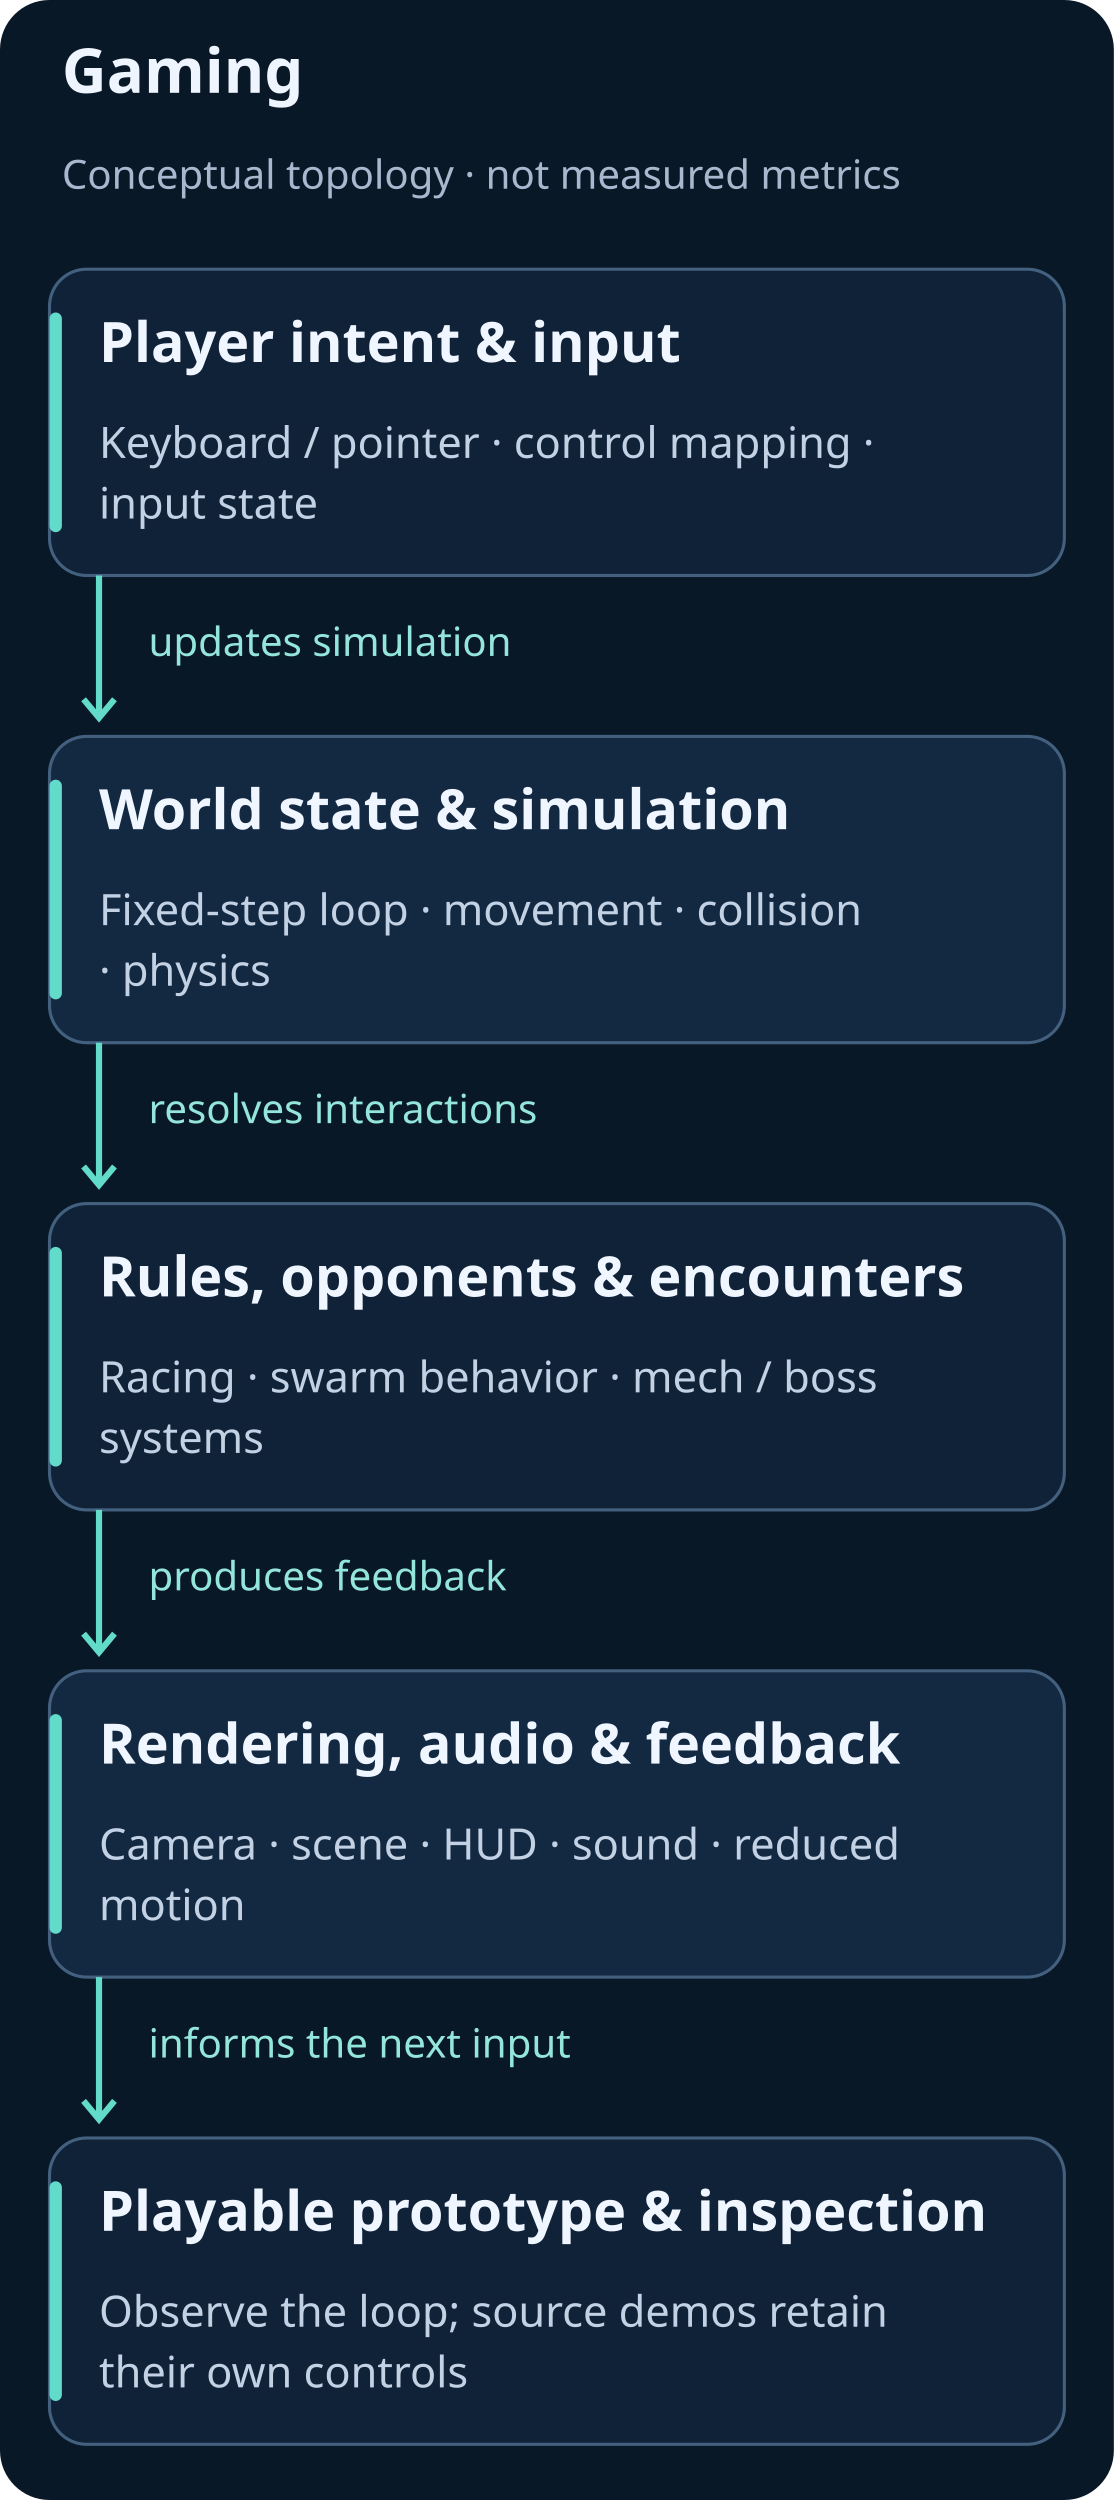
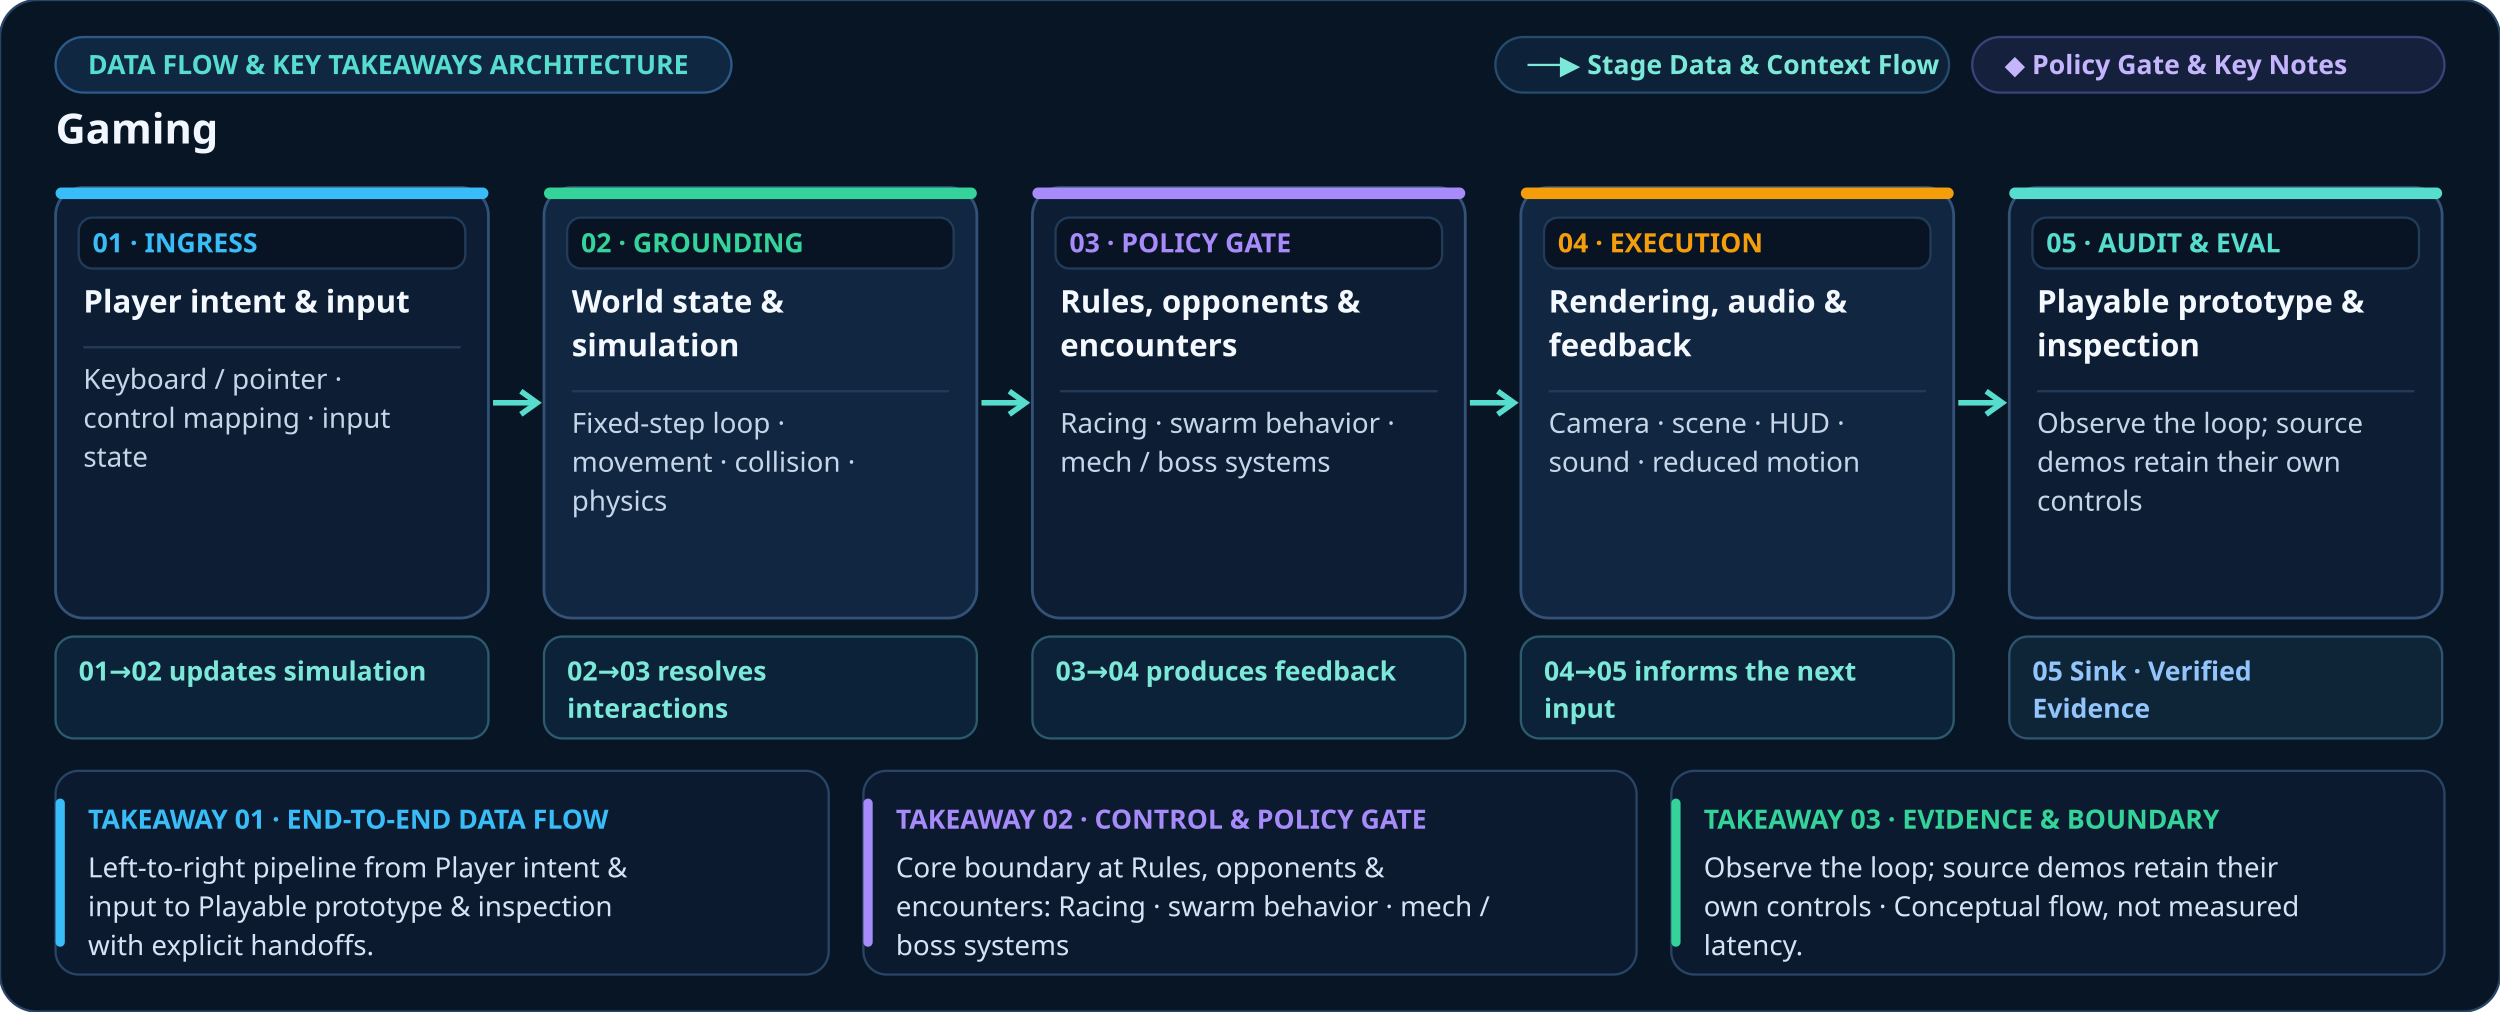
- <svg xmlns="http://www.w3.org/2000/svg" lang="en" role="img" aria-labelledby="knowledge-19861aae97bd-title knowledge-19861aae97bd-desc" viewBox="0 0 360 808" width="360" style="display:block;width:100%;height:auto;max-width:560px;margin:0 auto;font-family:system-ui,sans-serif">
-   <rect width="360" height="808" rx="16" fill="#091827" />
-   <text x="20" y="30" fill="#eef5ff" font-size="20" font-weight="700">
-     <tspan x="20" dy="0">Gaming</tspan>
+ <svg xmlns="http://www.w3.org/2000/svg" lang="en" class="knowledge-graph-wide" role="img" aria-labelledby="knowledge-19861aae97bd-title knowledge-19861aae97bd-desc" viewBox="0 0 1080 437" width="1080" style="width:100%;height:auto;max-width:1080px;margin:0 auto;font-family:system-ui,sans-serif">
+   <rect width="1080" height="437" rx="16" fill="#081525" stroke="#284566" />
+   <rect x="24" y="16" width="292" height="24" rx="12" fill="#102742" stroke="#2d5a88" />
+   <text x="38" y="32" fill="#56ddcd" font-size="11.5" font-weight="700">
+     <tspan x="38" dy="0">DATA FLOW &amp; KEY TAKEAWAYS ARCHITECTURE</tspan>
  </text>
-   <text x="20" y="61" fill="#a9b8ce" font-size="13" font-weight="400">
-     <tspan x="20" dy="0">Conceptual topology · not measured metrics</tspan>
+   <rect x="646" y="16" width="196" height="24" rx="12" fill="#0d2238" stroke="#254b6e" />
+   <text x="660" y="32" fill="#7ce8d8" font-size="11.5" font-weight="600">
+     <tspan x="660" dy="0">──▶ Stage Data &amp; Context Flow</tspan>
+   </text>
+   <rect x="852" y="16" width="204" height="24" rx="12" fill="#15203c" stroke="#3b4278" />
+   <text x="866" y="32" fill="#c4b5fd" font-size="11.5" font-weight="600">
+     <tspan x="866" dy="0">◆ Policy Gate &amp; Key Notes</tspan>
+   </text>
+   <text x="24" y="62" fill="#f2f7ff" font-size="18" font-weight="700">
+     <tspan x="24" dy="0">Gaming</tspan>
  </text>
  <g data-concept="1">
-     <rect x="16" y="87" width="328" height="99" rx="12" fill="#102238" stroke="#43617f" />
-     <rect x="16" y="101" width="4" height="71" rx="2" fill="#63dbca" />
-     <text x="32" y="117" fill="#f0f6ff" font-size="18" font-weight="650">
-       <tspan x="32" dy="0">Player intent &amp; input</tspan>
+     <rect x="24" y="81" width="187" height="186" rx="12" fill="#0d1e34" stroke="#335277" stroke-width="1.2" />
+     <rect x="24" y="81" width="187" height="5" rx="2.5" fill="#38bdf8" />
+     <rect x="34" y="94" width="167" height="22" rx="6" fill="#081424" stroke="#223b59" />
+     <text x="40" y="109" fill="#38bdf8" font-size="11.5" font-weight="700">
+       <tspan x="40" dy="0">01 · INGRESS</tspan>
    </text>
-     <text x="32" y="148" fill="#c2d1e3" font-size="14" font-weight="400">
-       <tspan x="32" dy="0">Keyboard / pointer · control mapping ·</tspan>
-       <tspan x="32" dy="19.6">input state</tspan>
+     <text x="36" y="135" fill="#f4f8ff" font-size="13.5" font-weight="700">
+       <tspan x="36" dy="0">Player intent &amp; input</tspan>
+     </text>
+     <path d="M36 150 H199" stroke="#233b57" stroke-width="1" />
+     <text x="36" y="168" fill="#c5d6e8" font-size="12" font-weight="400">
+       <tspan x="36" dy="0">Keyboard / pointer ·</tspan>
+       <tspan x="36" dy="16.8">control mapping · input</tspan>
+       <tspan x="36" dy="16.8">state</tspan>
    </text>
  </g>
  <g data-relationship="updates simulation">
-     <path d="M32 186 V231" fill="none" stroke="#63dbca" stroke-width="2" />
-     <path d="M27 226 L32 232 L37 226" fill="none" stroke="#63dbca" stroke-width="2" />
-     <text x="48" y="212" fill="#94e5da" font-size="13" font-weight="400">
-       <tspan x="48" dy="0">updates simulation</tspan>
+     <path d="M213 174 H231" fill="none" stroke="#56ddcd" stroke-width="2.4" />
+     <path d="M225 169 L232 174 L225 179" fill="none" stroke="#56ddcd" stroke-width="2.4" />
+     <rect x="24" y="275" width="187" height="44" rx="8" fill="#0b2239" stroke="#2b5b6c" />
+     <text x="34" y="294" fill="#7ce8d8" font-size="11.5" font-weight="600">
+       <tspan x="34" dy="0">01→02 updates simulation</tspan>
    </text>
  </g>
  <g data-concept="2">
-     <rect x="16" y="238" width="328" height="99" rx="12" fill="#132942" stroke="#43617f" />
-     <rect x="16" y="252" width="4" height="71" rx="2" fill="#63dbca" />
-     <text x="32" y="268" fill="#f0f6ff" font-size="18" font-weight="650">
-       <tspan x="32" dy="0">World state &amp; simulation</tspan>
+     <rect x="235" y="81" width="187" height="186" rx="12" fill="#112640" stroke="#335277" stroke-width="1.2" />
+     <rect x="235" y="81" width="187" height="5" rx="2.5" fill="#34d399" />
+     <rect x="245" y="94" width="167" height="22" rx="6" fill="#081424" stroke="#223b59" />
+     <text x="251" y="109" fill="#34d399" font-size="11.5" font-weight="700">
+       <tspan x="251" dy="0">02 · GROUNDING</tspan>
    </text>
-     <text x="32" y="299" fill="#c2d1e3" font-size="14" font-weight="400">
-       <tspan x="32" dy="0">Fixed-step loop · movement · collision</tspan>
-       <tspan x="32" dy="19.6">· physics</tspan>
+     <text x="247" y="135" fill="#f4f8ff" font-size="13.5" font-weight="700">
+       <tspan x="247" dy="0">World state &amp;</tspan>
+       <tspan x="247" dy="18.9">simulation</tspan>
+     </text>
+     <path d="M247 169 H410" stroke="#233b57" stroke-width="1" />
+     <text x="247" y="187" fill="#c5d6e8" font-size="12" font-weight="400">
+       <tspan x="247" dy="0">Fixed-step loop ·</tspan>
+       <tspan x="247" dy="16.8">movement · collision ·</tspan>
+       <tspan x="247" dy="16.8">physics</tspan>
    </text>
  </g>
  <g data-relationship="resolves interactions">
-     <path d="M32 337 V382" fill="none" stroke="#63dbca" stroke-width="2" />
-     <path d="M27 377 L32 383 L37 377" fill="none" stroke="#63dbca" stroke-width="2" />
-     <text x="48" y="363" fill="#94e5da" font-size="13" font-weight="400">
-       <tspan x="48" dy="0">resolves interactions</tspan>
+     <path d="M424 174 H442" fill="none" stroke="#56ddcd" stroke-width="2.4" />
+     <path d="M436 169 L443 174 L436 179" fill="none" stroke="#56ddcd" stroke-width="2.4" />
+     <rect x="235" y="275" width="187" height="44" rx="8" fill="#0b2239" stroke="#2b5b6c" />
+     <text x="245" y="294" fill="#7ce8d8" font-size="11.5" font-weight="600">
+       <tspan x="245" dy="0">02→03 resolves</tspan>
+       <tspan x="245" dy="16.1">interactions</tspan>
    </text>
  </g>
  <g data-concept="3">
-     <rect x="16" y="389" width="328" height="99" rx="12" fill="#102238" stroke="#43617f" />
-     <rect x="16" y="403" width="4" height="71" rx="2" fill="#63dbca" />
-     <text x="32" y="419" fill="#f0f6ff" font-size="18" font-weight="650">
-       <tspan x="32" dy="0">Rules, opponents &amp; encounters</tspan>
+     <rect x="446" y="81" width="187" height="186" rx="12" fill="#0d1e34" stroke="#335277" stroke-width="1.2" />
+     <rect x="446" y="81" width="187" height="5" rx="2.5" fill="#a78bfa" />
+     <rect x="456" y="94" width="167" height="22" rx="6" fill="#081424" stroke="#223b59" />
+     <text x="462" y="109" fill="#a78bfa" font-size="11.5" font-weight="700">
+       <tspan x="462" dy="0">03 · POLICY GATE</tspan>
    </text>
-     <text x="32" y="450" fill="#c2d1e3" font-size="14" font-weight="400">
-       <tspan x="32" dy="0">Racing · swarm behavior · mech / boss</tspan>
-       <tspan x="32" dy="19.6">systems</tspan>
+     <text x="458" y="135" fill="#f4f8ff" font-size="13.5" font-weight="700">
+       <tspan x="458" dy="0">Rules, opponents &amp;</tspan>
+       <tspan x="458" dy="18.9">encounters</tspan>
+     </text>
+     <path d="M458 169 H621" stroke="#233b57" stroke-width="1" />
+     <text x="458" y="187" fill="#c5d6e8" font-size="12" font-weight="400">
+       <tspan x="458" dy="0">Racing · swarm behavior ·</tspan>
+       <tspan x="458" dy="16.8">mech / boss systems</tspan>
    </text>
  </g>
  <g data-relationship="produces feedback">
-     <path d="M32 488 V533" fill="none" stroke="#63dbca" stroke-width="2" />
-     <path d="M27 528 L32 534 L37 528" fill="none" stroke="#63dbca" stroke-width="2" />
-     <text x="48" y="514" fill="#94e5da" font-size="13" font-weight="400">
-       <tspan x="48" dy="0">produces feedback</tspan>
+     <path d="M635 174 H653" fill="none" stroke="#56ddcd" stroke-width="2.4" />
+     <path d="M647 169 L654 174 L647 179" fill="none" stroke="#56ddcd" stroke-width="2.4" />
+     <rect x="446" y="275" width="187" height="44" rx="8" fill="#0b2239" stroke="#2b5b6c" />
+     <text x="456" y="294" fill="#7ce8d8" font-size="11.5" font-weight="600">
+       <tspan x="456" dy="0">03→04 produces feedback</tspan>
    </text>
  </g>
  <g data-concept="4">
-     <rect x="16" y="540" width="328" height="99" rx="12" fill="#132942" stroke="#43617f" />
-     <rect x="16" y="554" width="4" height="71" rx="2" fill="#63dbca" />
-     <text x="32" y="570" fill="#f0f6ff" font-size="18" font-weight="650">
-       <tspan x="32" dy="0">Rendering, audio &amp; feedback</tspan>
+     <rect x="657" y="81" width="187" height="186" rx="12" fill="#112640" stroke="#335277" stroke-width="1.2" />
+     <rect x="657" y="81" width="187" height="5" rx="2.5" fill="#f59e0b" />
+     <rect x="667" y="94" width="167" height="22" rx="6" fill="#081424" stroke="#223b59" />
+     <text x="673" y="109" fill="#f59e0b" font-size="11.5" font-weight="700">
+       <tspan x="673" dy="0">04 · EXECUTION</tspan>
    </text>
-     <text x="32" y="601" fill="#c2d1e3" font-size="14" font-weight="400">
-       <tspan x="32" dy="0">Camera · scene · HUD · sound · reduced</tspan>
-       <tspan x="32" dy="19.6">motion</tspan>
+     <text x="669" y="135" fill="#f4f8ff" font-size="13.5" font-weight="700">
+       <tspan x="669" dy="0">Rendering, audio &amp;</tspan>
+       <tspan x="669" dy="18.9">feedback</tspan>
+     </text>
+     <path d="M669 169 H832" stroke="#233b57" stroke-width="1" />
+     <text x="669" y="187" fill="#c5d6e8" font-size="12" font-weight="400">
+       <tspan x="669" dy="0">Camera · scene · HUD ·</tspan>
+       <tspan x="669" dy="16.8">sound · reduced motion</tspan>
    </text>
  </g>
  <g data-relationship="informs the next input">
-     <path d="M32 639 V684" fill="none" stroke="#63dbca" stroke-width="2" />
-     <path d="M27 679 L32 685 L37 679" fill="none" stroke="#63dbca" stroke-width="2" />
-     <text x="48" y="665" fill="#94e5da" font-size="13" font-weight="400">
-       <tspan x="48" dy="0">informs the next input</tspan>
+     <path d="M846 174 H864" fill="none" stroke="#56ddcd" stroke-width="2.4" />
+     <path d="M858 169 L865 174 L858 179" fill="none" stroke="#56ddcd" stroke-width="2.4" />
+     <rect x="657" y="275" width="187" height="44" rx="8" fill="#0b2239" stroke="#2b5b6c" />
+     <text x="667" y="294" fill="#7ce8d8" font-size="11.5" font-weight="600">
+       <tspan x="667" dy="0">04→05 informs the next</tspan>
+       <tspan x="667" dy="16.1">input</tspan>
    </text>
  </g>
  <g data-concept="5">
-     <rect x="16" y="691" width="328" height="99" rx="12" fill="#102238" stroke="#43617f" />
-     <rect x="16" y="705" width="4" height="71" rx="2" fill="#63dbca" />
-     <text x="32" y="721" fill="#f0f6ff" font-size="18" font-weight="650">
-       <tspan x="32" dy="0">Playable prototype &amp; inspection</tspan>
+     <rect x="868" y="81" width="187" height="186" rx="12" fill="#0d1e34" stroke="#335277" stroke-width="1.2" />
+     <rect x="868" y="81" width="187" height="5" rx="2.5" fill="#56ddcd" />
+     <rect x="878" y="94" width="167" height="22" rx="6" fill="#081424" stroke="#223b59" />
+     <text x="884" y="109" fill="#56ddcd" font-size="11.5" font-weight="700">
+       <tspan x="884" dy="0">05 · AUDIT &amp; EVAL</tspan>
    </text>
-     <text x="32" y="752" fill="#c2d1e3" font-size="14" font-weight="400">
-       <tspan x="32" dy="0">Observe the loop; source demos retain</tspan>
-       <tspan x="32" dy="19.6">their own controls</tspan>
+     <text x="880" y="135" fill="#f4f8ff" font-size="13.5" font-weight="700">
+       <tspan x="880" dy="0">Playable prototype &amp;</tspan>
+       <tspan x="880" dy="18.9">inspection</tspan>
+     </text>
+     <path d="M880 169 H1043" stroke="#233b57" stroke-width="1" />
+     <text x="880" y="187" fill="#c5d6e8" font-size="12" font-weight="400">
+       <tspan x="880" dy="0">Observe the loop; source</tspan>
+       <tspan x="880" dy="16.8">demos retain their own</tspan>
+       <tspan x="880" dy="16.8">controls</tspan>
+     </text>
+   </g>
+   <rect x="868" y="275" width="187" height="44" rx="8" fill="#0e2538" stroke="#2e5470" />
+   <text x="878" y="294" fill="#93c5fd" font-size="11.5" font-weight="600">
+     <tspan x="878" dy="0">05 Sink · Verified</tspan>
+     <tspan x="878" dy="16.1">Evidence</tspan>
+   </text>
+   <g data-takeaway="1">
+     <rect x="24" y="333" width="334" height="88" rx="10" fill="#0b1a2e" stroke="#284466" />
+     <rect x="24" y="345" width="4" height="64" rx="2" fill="#38bdf8" />
+     <text x="38" y="358" fill="#38bdf8" font-size="11.5" font-weight="700">
+       <tspan x="38" dy="0">TAKEAWAY 01 · END-TO-END DATA FLOW</tspan>
+     </text>
+     <text x="38" y="379" fill="#d5e4f5" font-size="12" font-weight="400">
+       <tspan x="38" dy="0">Left-to-right pipeline from Player intent &amp;</tspan>
+       <tspan x="38" dy="16.8">input to Playable prototype &amp; inspection</tspan>
+       <tspan x="38" dy="16.8">with explicit handoffs.</tspan>
+     </text>
+   </g>
+   <g data-takeaway="2">
+     <rect x="373" y="333" width="334" height="88" rx="10" fill="#0b1a2e" stroke="#284466" />
+     <rect x="373" y="345" width="4" height="64" rx="2" fill="#a78bfa" />
+     <text x="387" y="358" fill="#a78bfa" font-size="11.5" font-weight="700">
+       <tspan x="387" dy="0">TAKEAWAY 02 · CONTROL &amp; POLICY GATE</tspan>
+     </text>
+     <text x="387" y="379" fill="#d5e4f5" font-size="12" font-weight="400">
+       <tspan x="387" dy="0">Core boundary at Rules, opponents &amp;</tspan>
+       <tspan x="387" dy="16.8">encounters: Racing · swarm behavior · mech /</tspan>
+       <tspan x="387" dy="16.8">boss systems</tspan>
+     </text>
+   </g>
+   <g data-takeaway="3">
+     <rect x="722" y="333" width="334" height="88" rx="10" fill="#0b1a2e" stroke="#284466" />
+     <rect x="722" y="345" width="4" height="64" rx="2" fill="#34d399" />
+     <text x="736" y="358" fill="#34d399" font-size="11.5" font-weight="700">
+       <tspan x="736" dy="0">TAKEAWAY 03 · EVIDENCE &amp; BOUNDARY</tspan>
+     </text>
+     <text x="736" y="379" fill="#d5e4f5" font-size="12" font-weight="400">
+       <tspan x="736" dy="0">Observe the loop; source demos retain their</tspan>
+       <tspan x="736" dy="16.8">own controls · Conceptual flow, not measured</tspan>
+       <tspan x="736" dy="16.8">latency.</tspan>
    </text>
  </g>
</svg>
